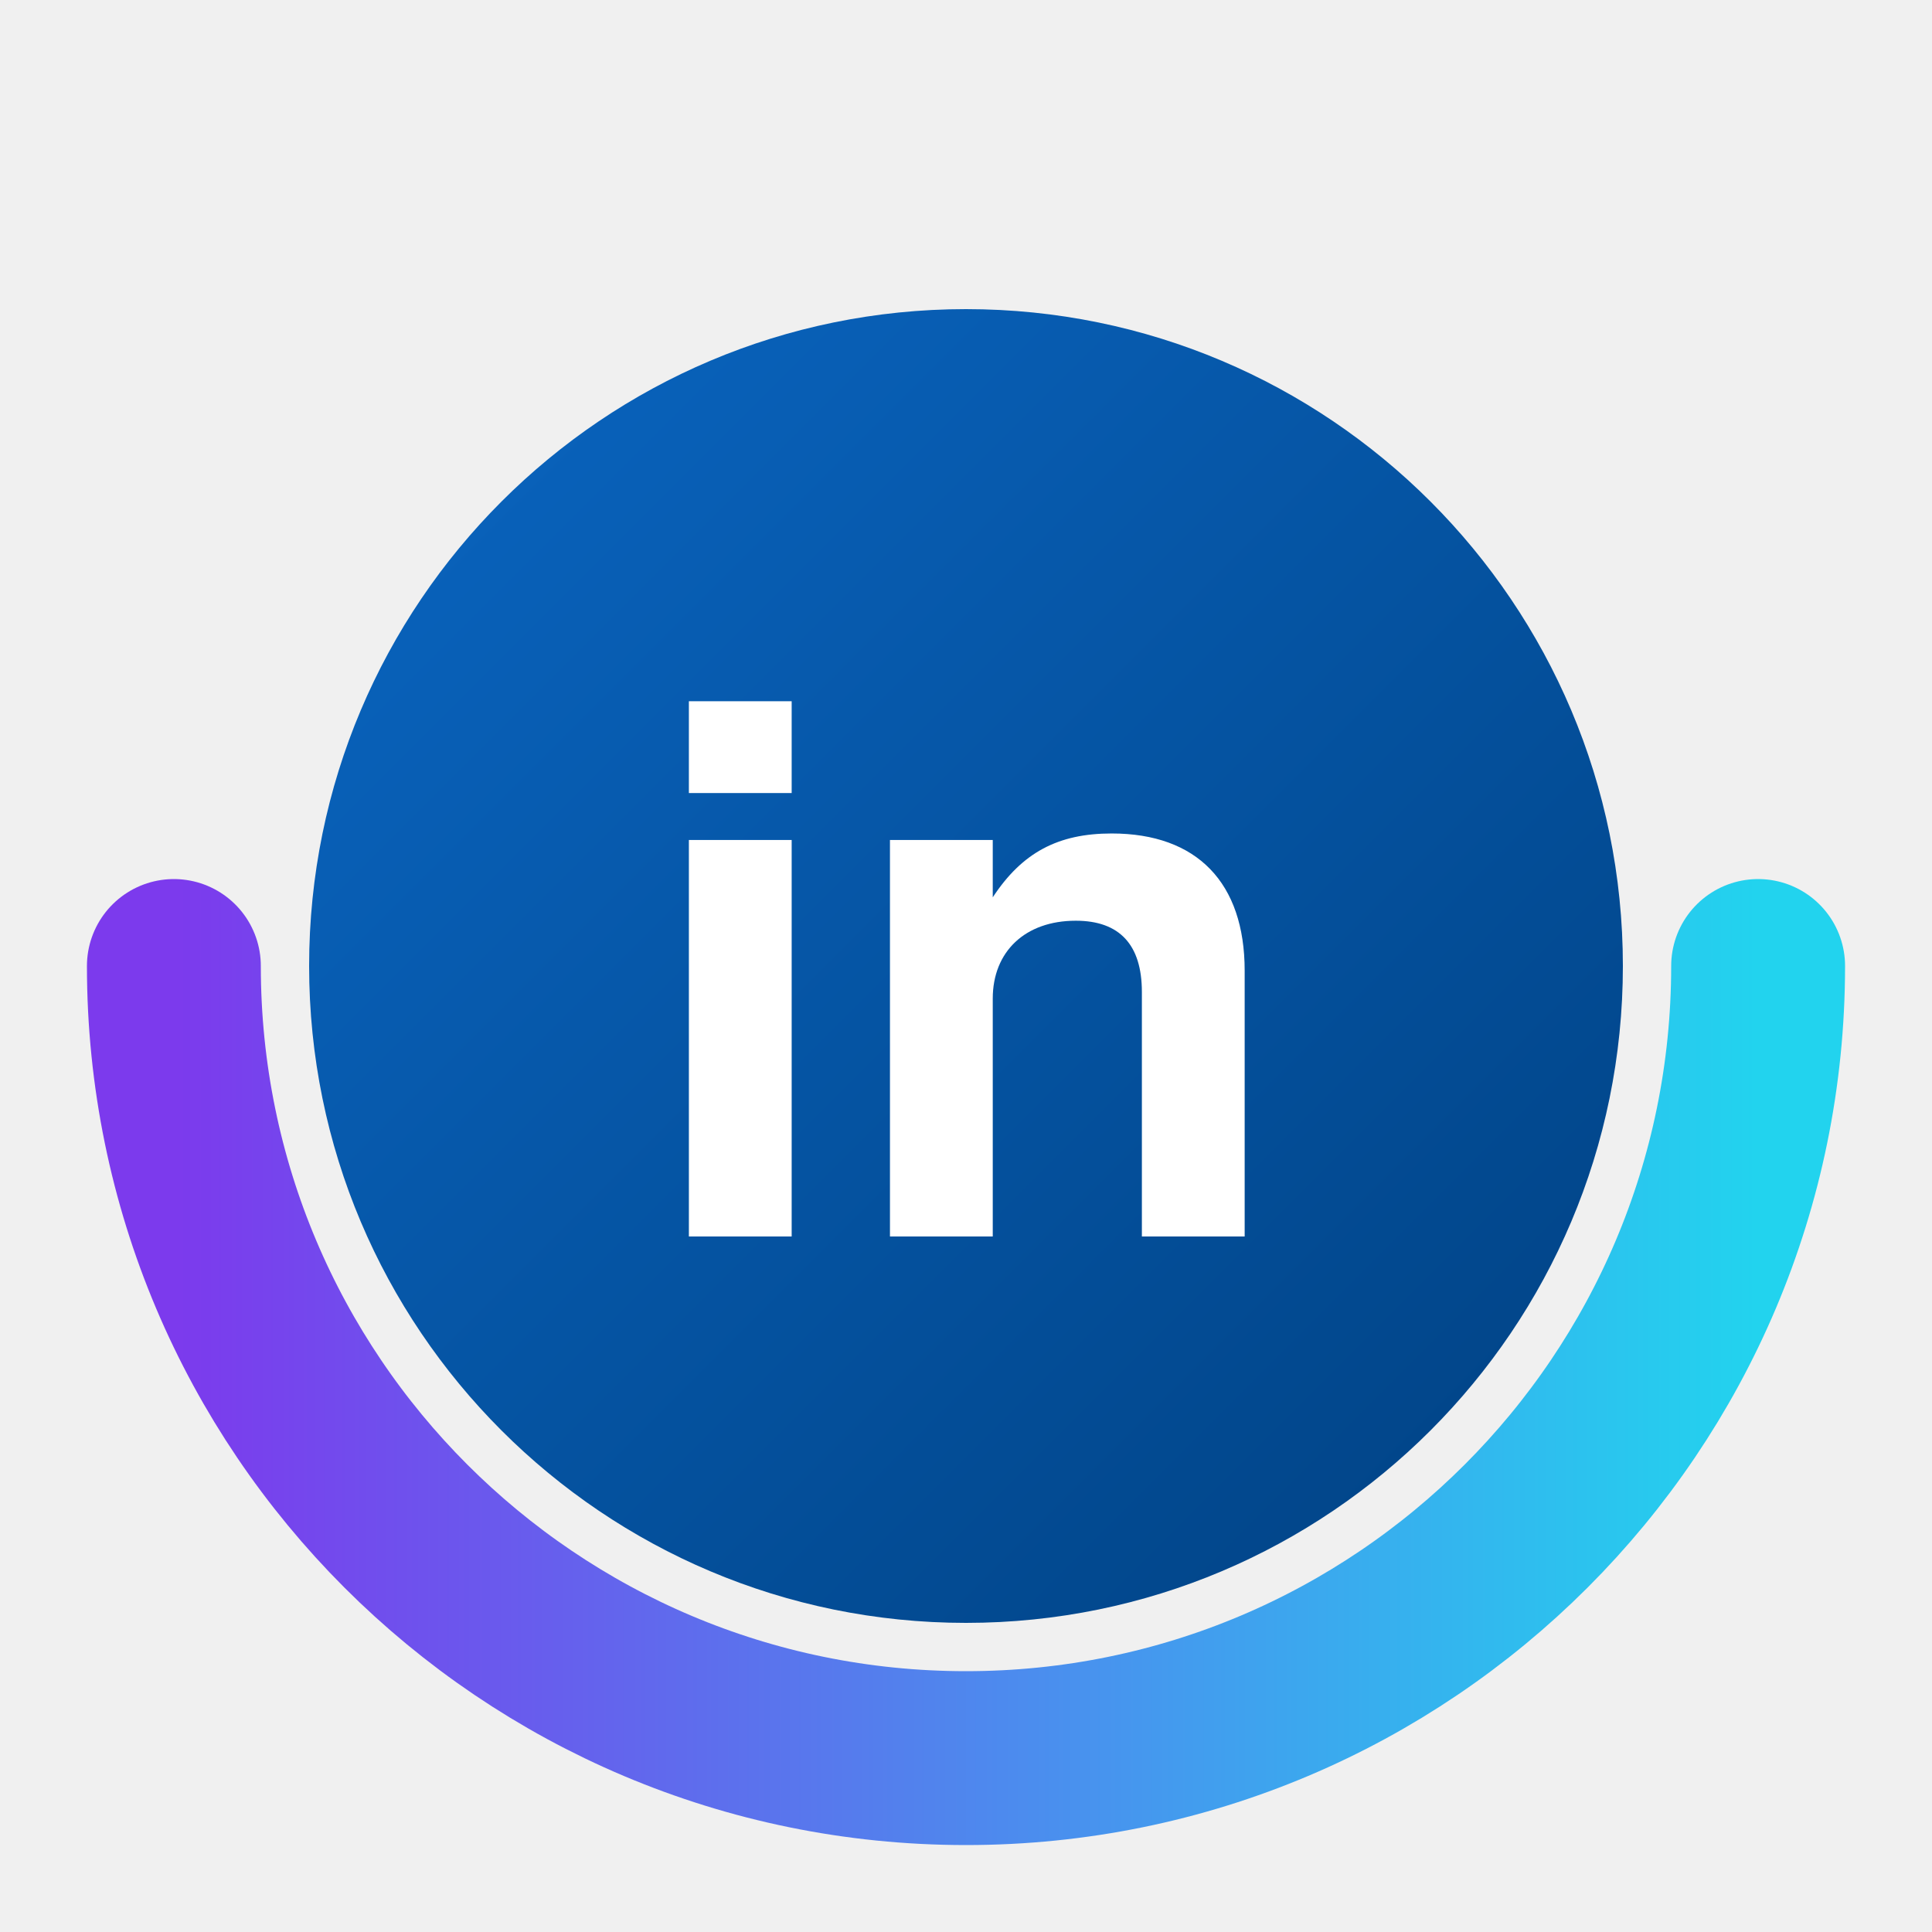
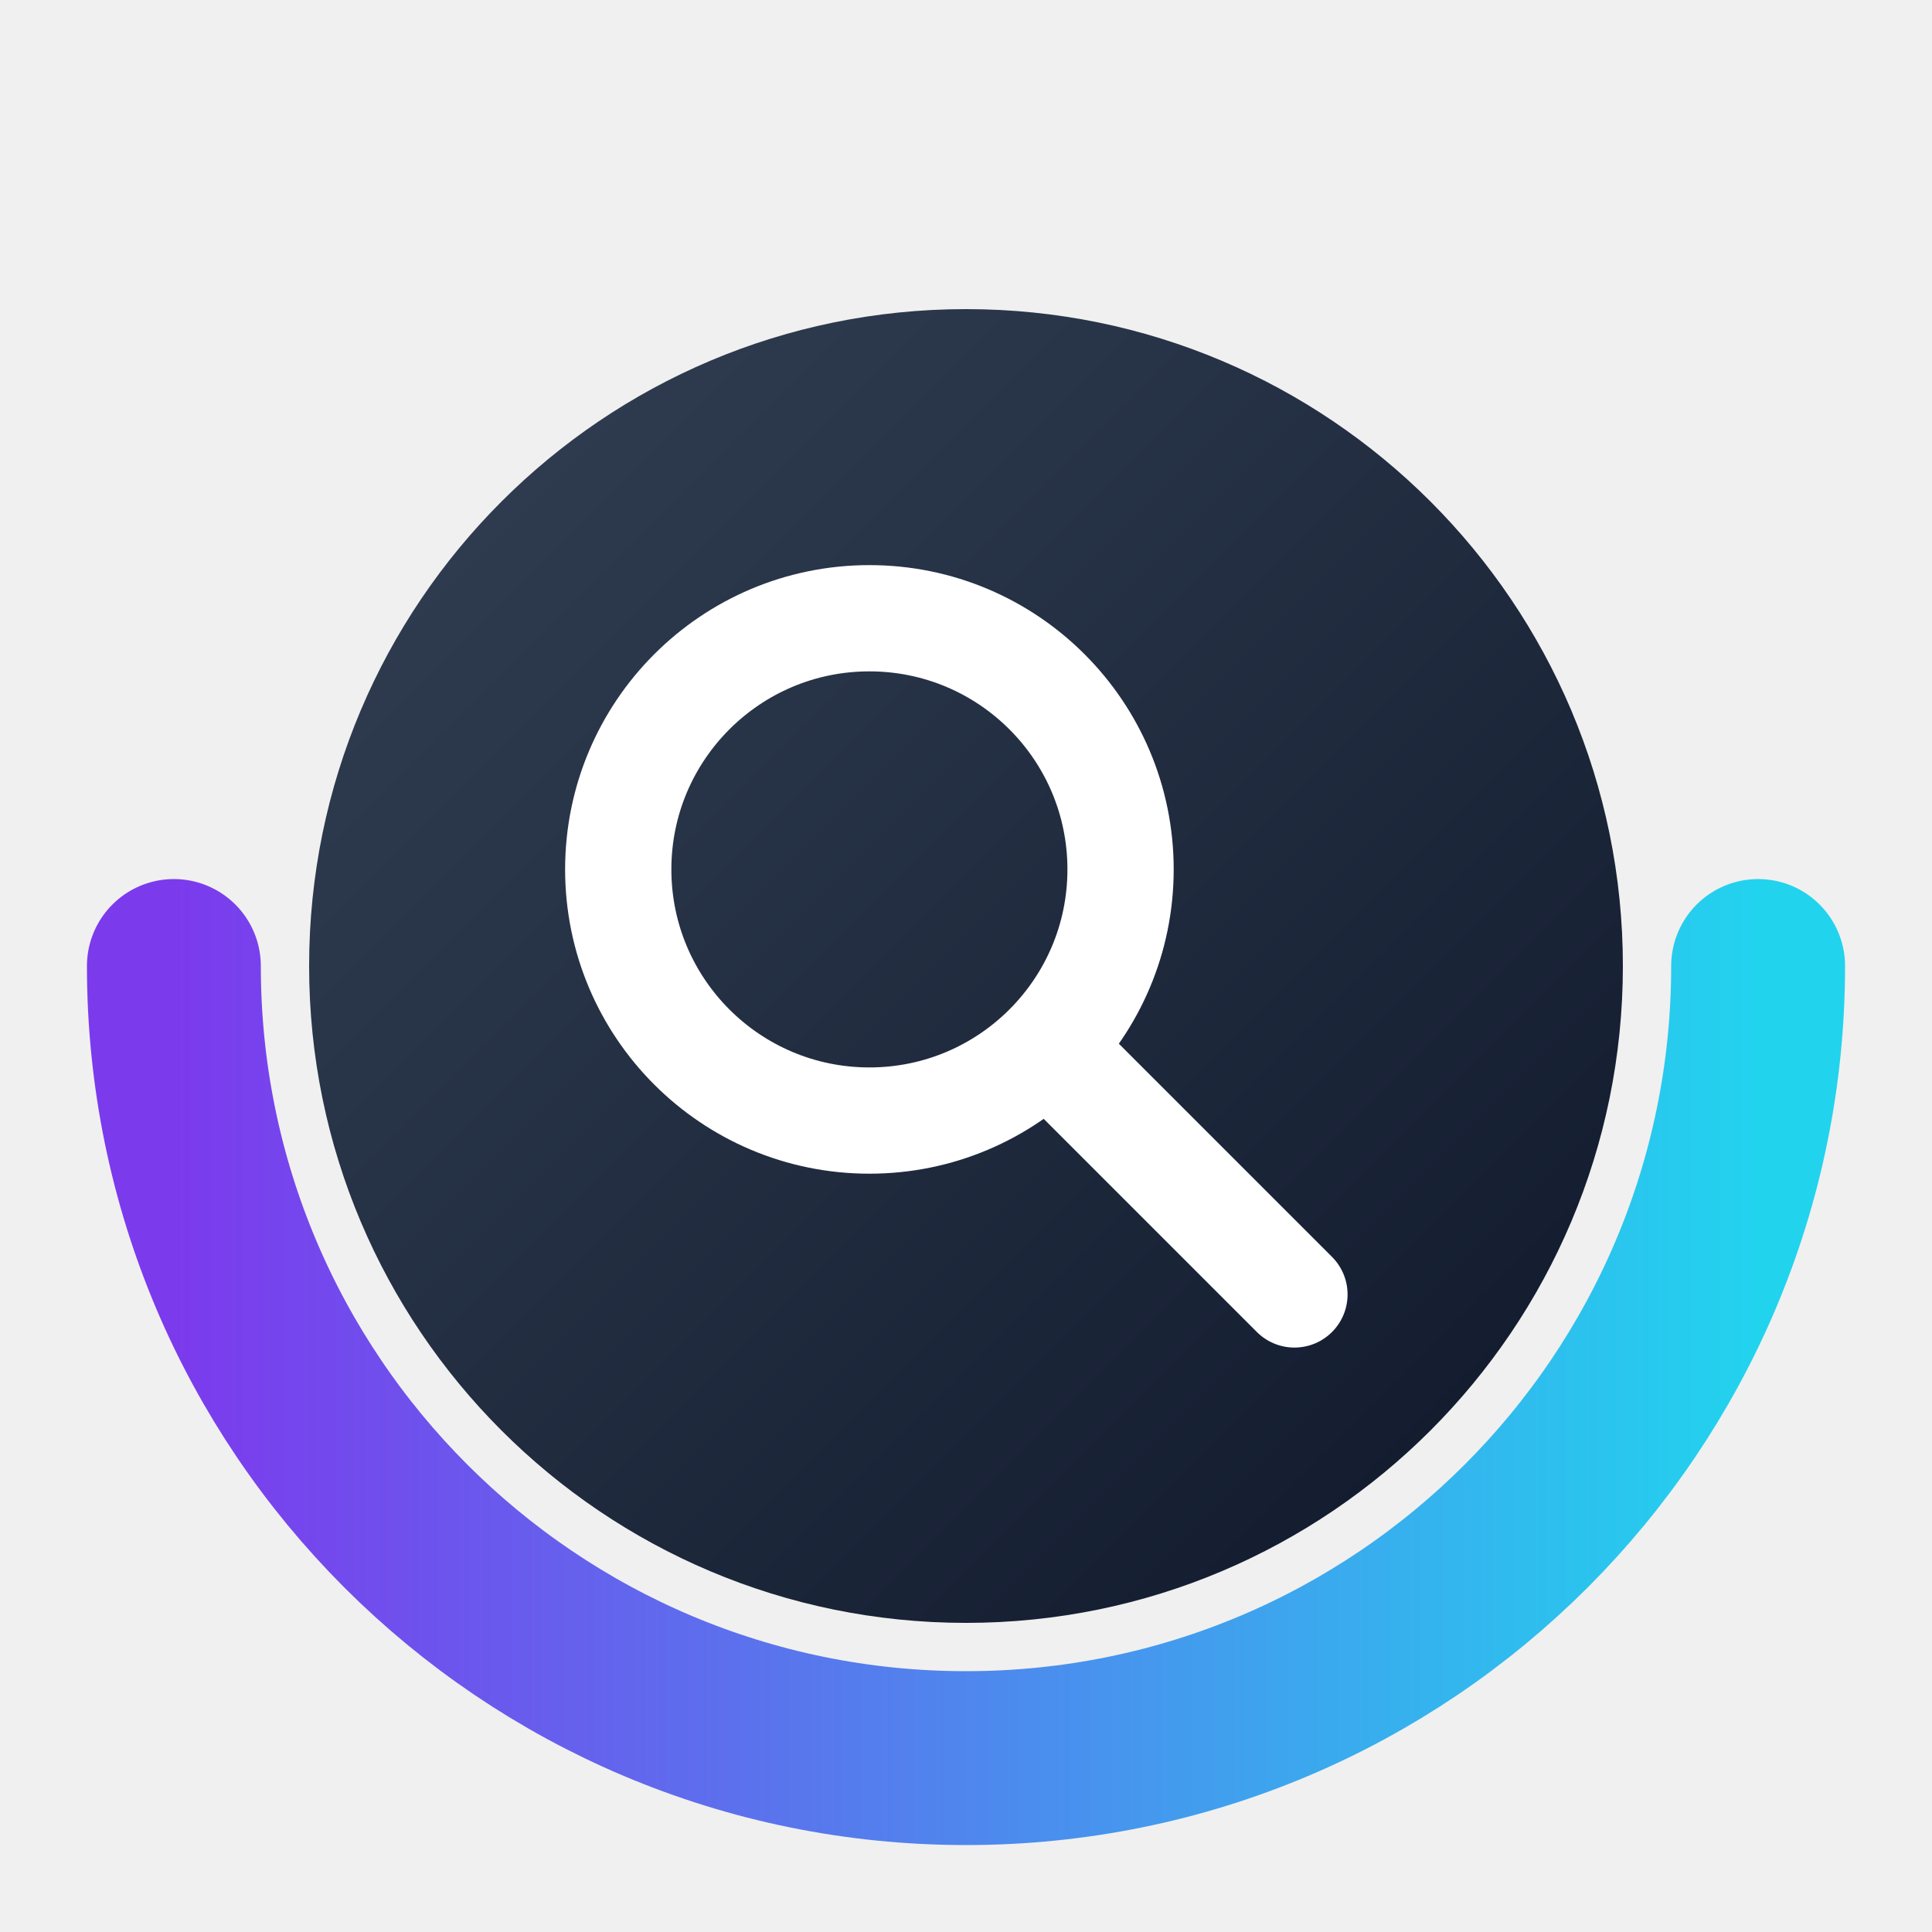
<svg xmlns="http://www.w3.org/2000/svg" viewBox="0 0 200 200">
  <defs>
-     <linearGradient id="blueGrad" x1="0%" y1="0%" x2="100%" y2="100%">
-       <stop offset="0%" stop-color="#0A66C2" />
-       <stop offset="100%" stop-color="#004182" />
+     <linearGradient id="badgeGrad" x1="0%" y1="0%" x2="100%" y2="100%">
+       <stop offset="0%" stop-color="#334155" />
+       <stop offset="100%" stop-color="#0F172A" />
    </linearGradient>
    <linearGradient id="ringGrad" x1="0%" y1="0%" x2="100%" y2="0%">
      <stop offset="0%" stop-color="#7C3AED" />
      <stop offset="100%" stop-color="#22D3EE" />
    </linearGradient>
  </defs>
  <path d="M 18,100 A 82,82 0 0,0 182,100" fill="none" stroke="url(#ringGrad)" stroke-width="18" stroke-linecap="round" />
-   <circle cx="100" cy="100" r="68" fill="url(#blueGrad)" />
-   <text x="100" y="128" text-anchor="middle" font-family="Helvetica, Arial, sans-serif" font-weight="700" font-size="76" fill="#FFFFFF">in</text>
+   <circle cx="100" cy="100" r="68" fill="url(#badgeGrad)" />
+   <circle cx="90" cy="90" r="26" fill="none" stroke="#FFFFFF" stroke-width="11" />
+   <line x1="109" y1="109" x2="134" y2="134" stroke="#FFFFFF" stroke-width="11" stroke-linecap="round" />
</svg>
